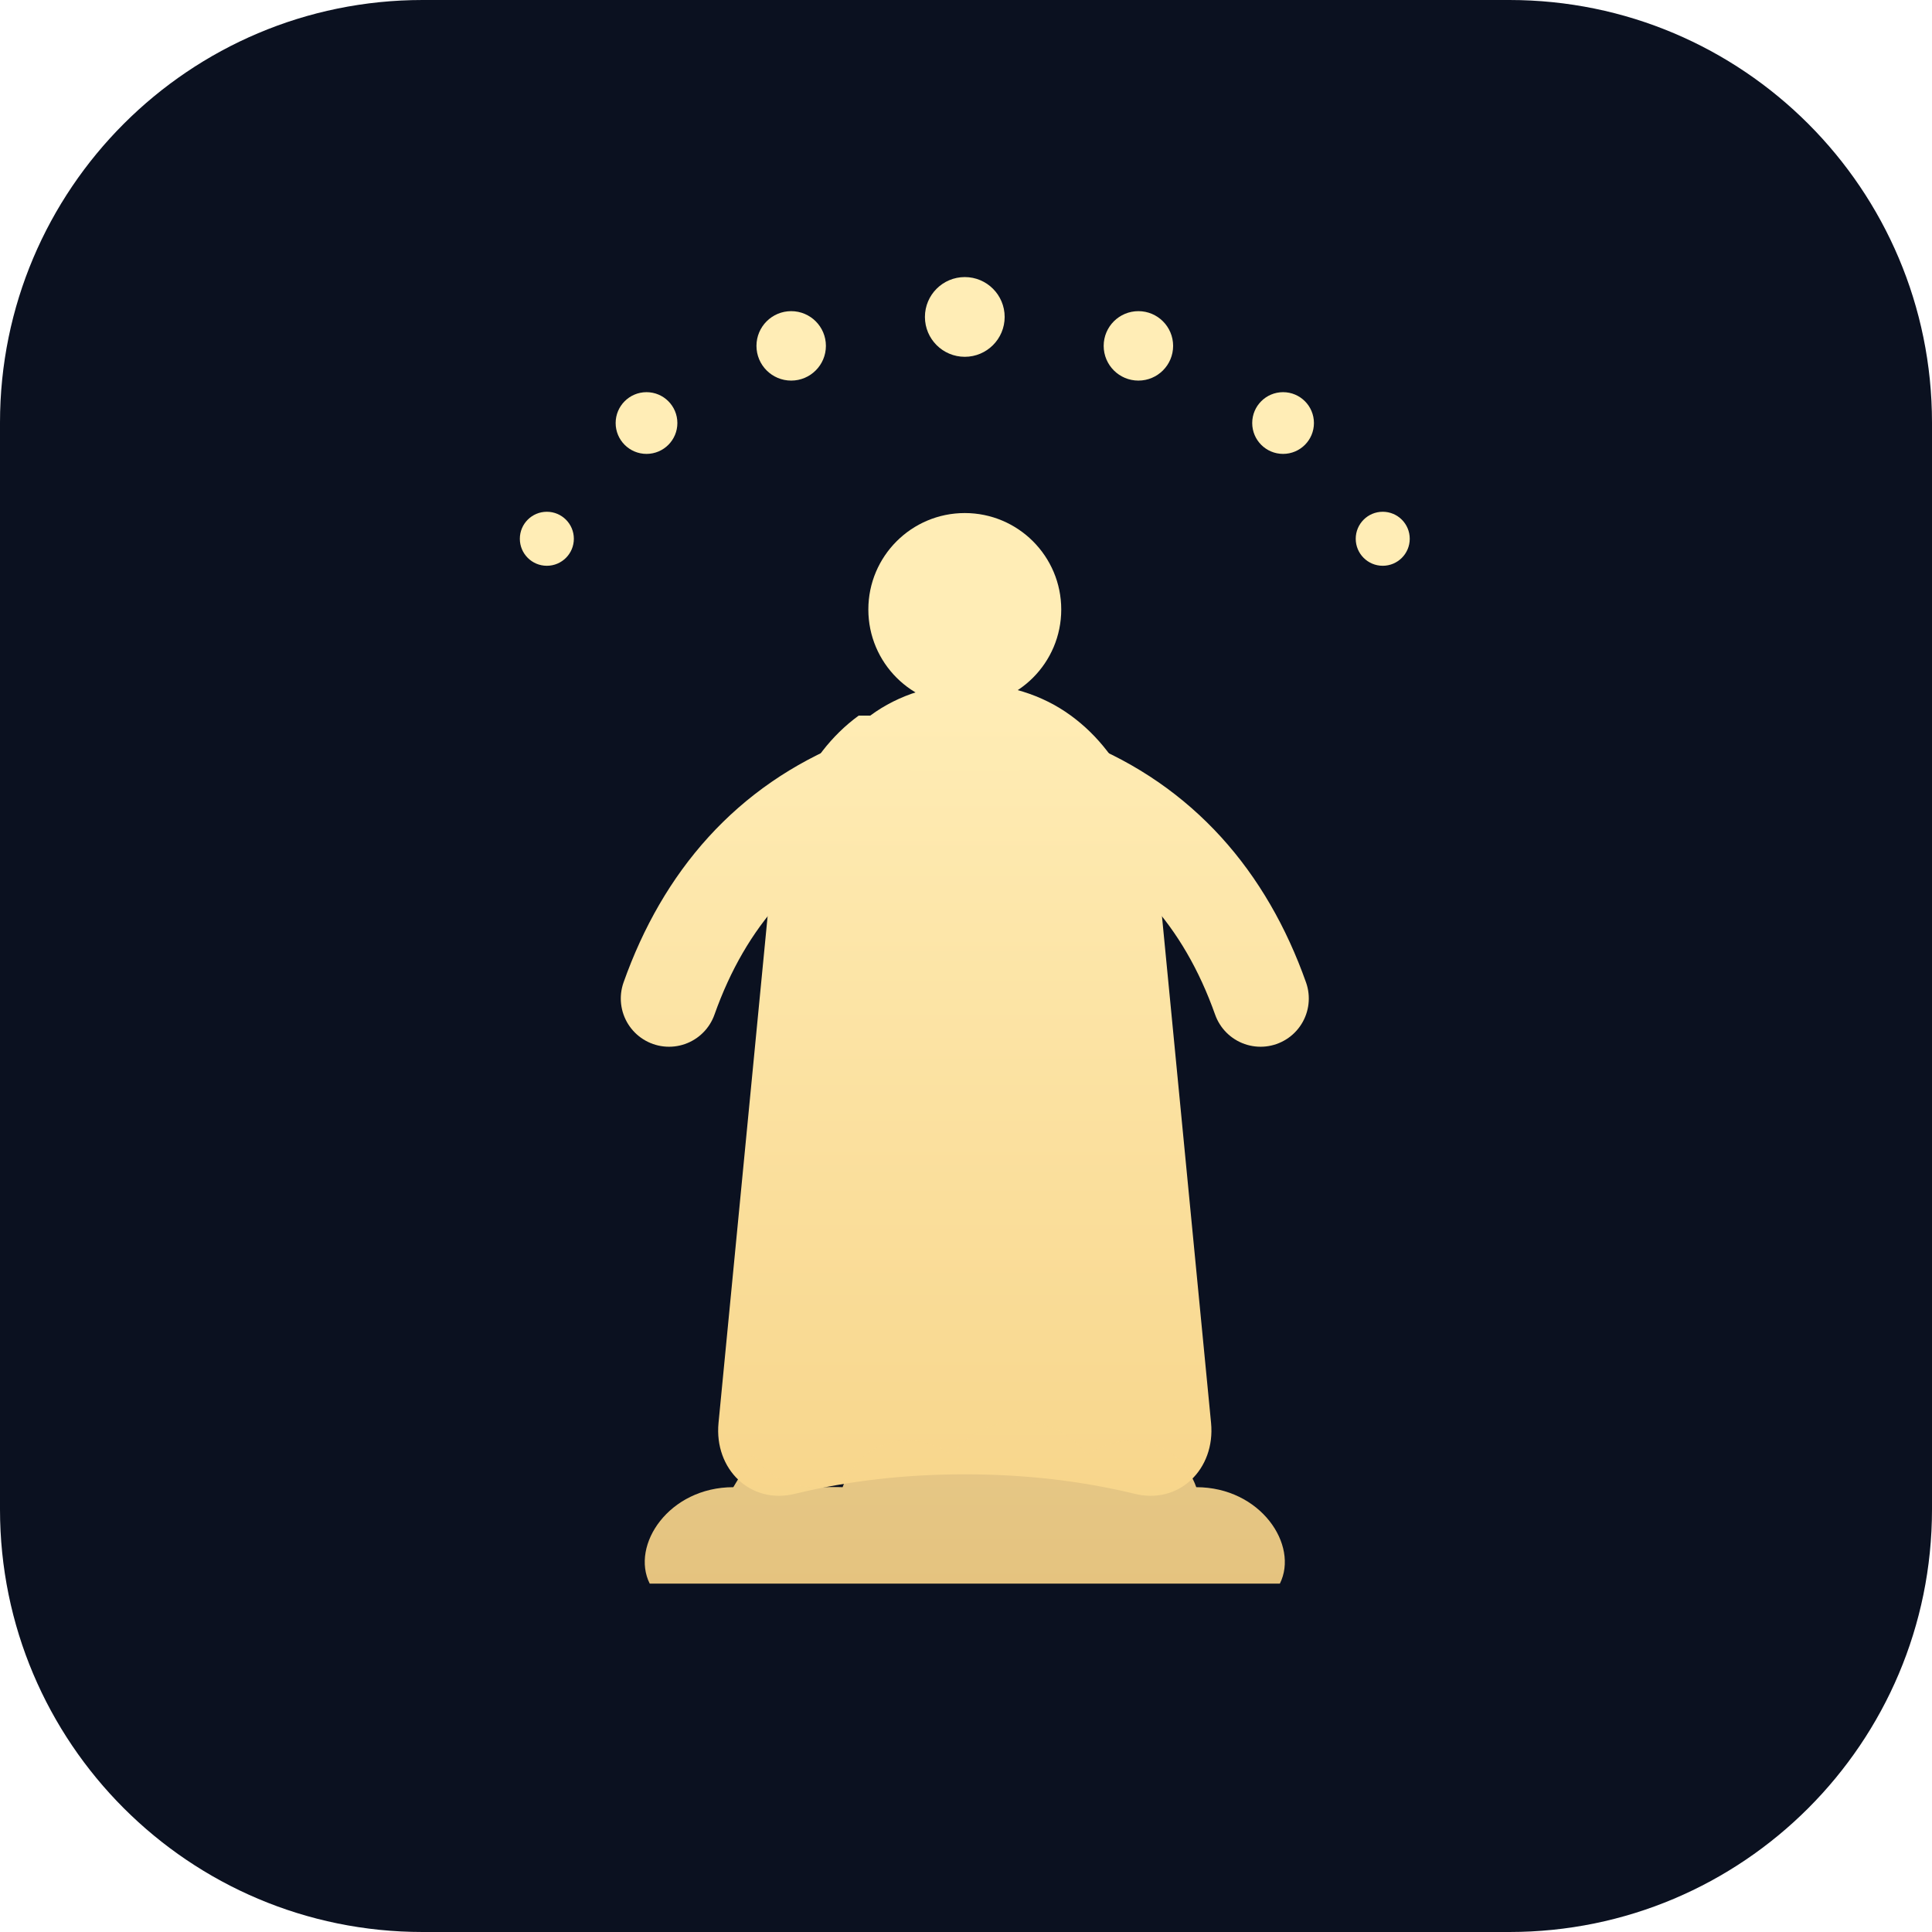
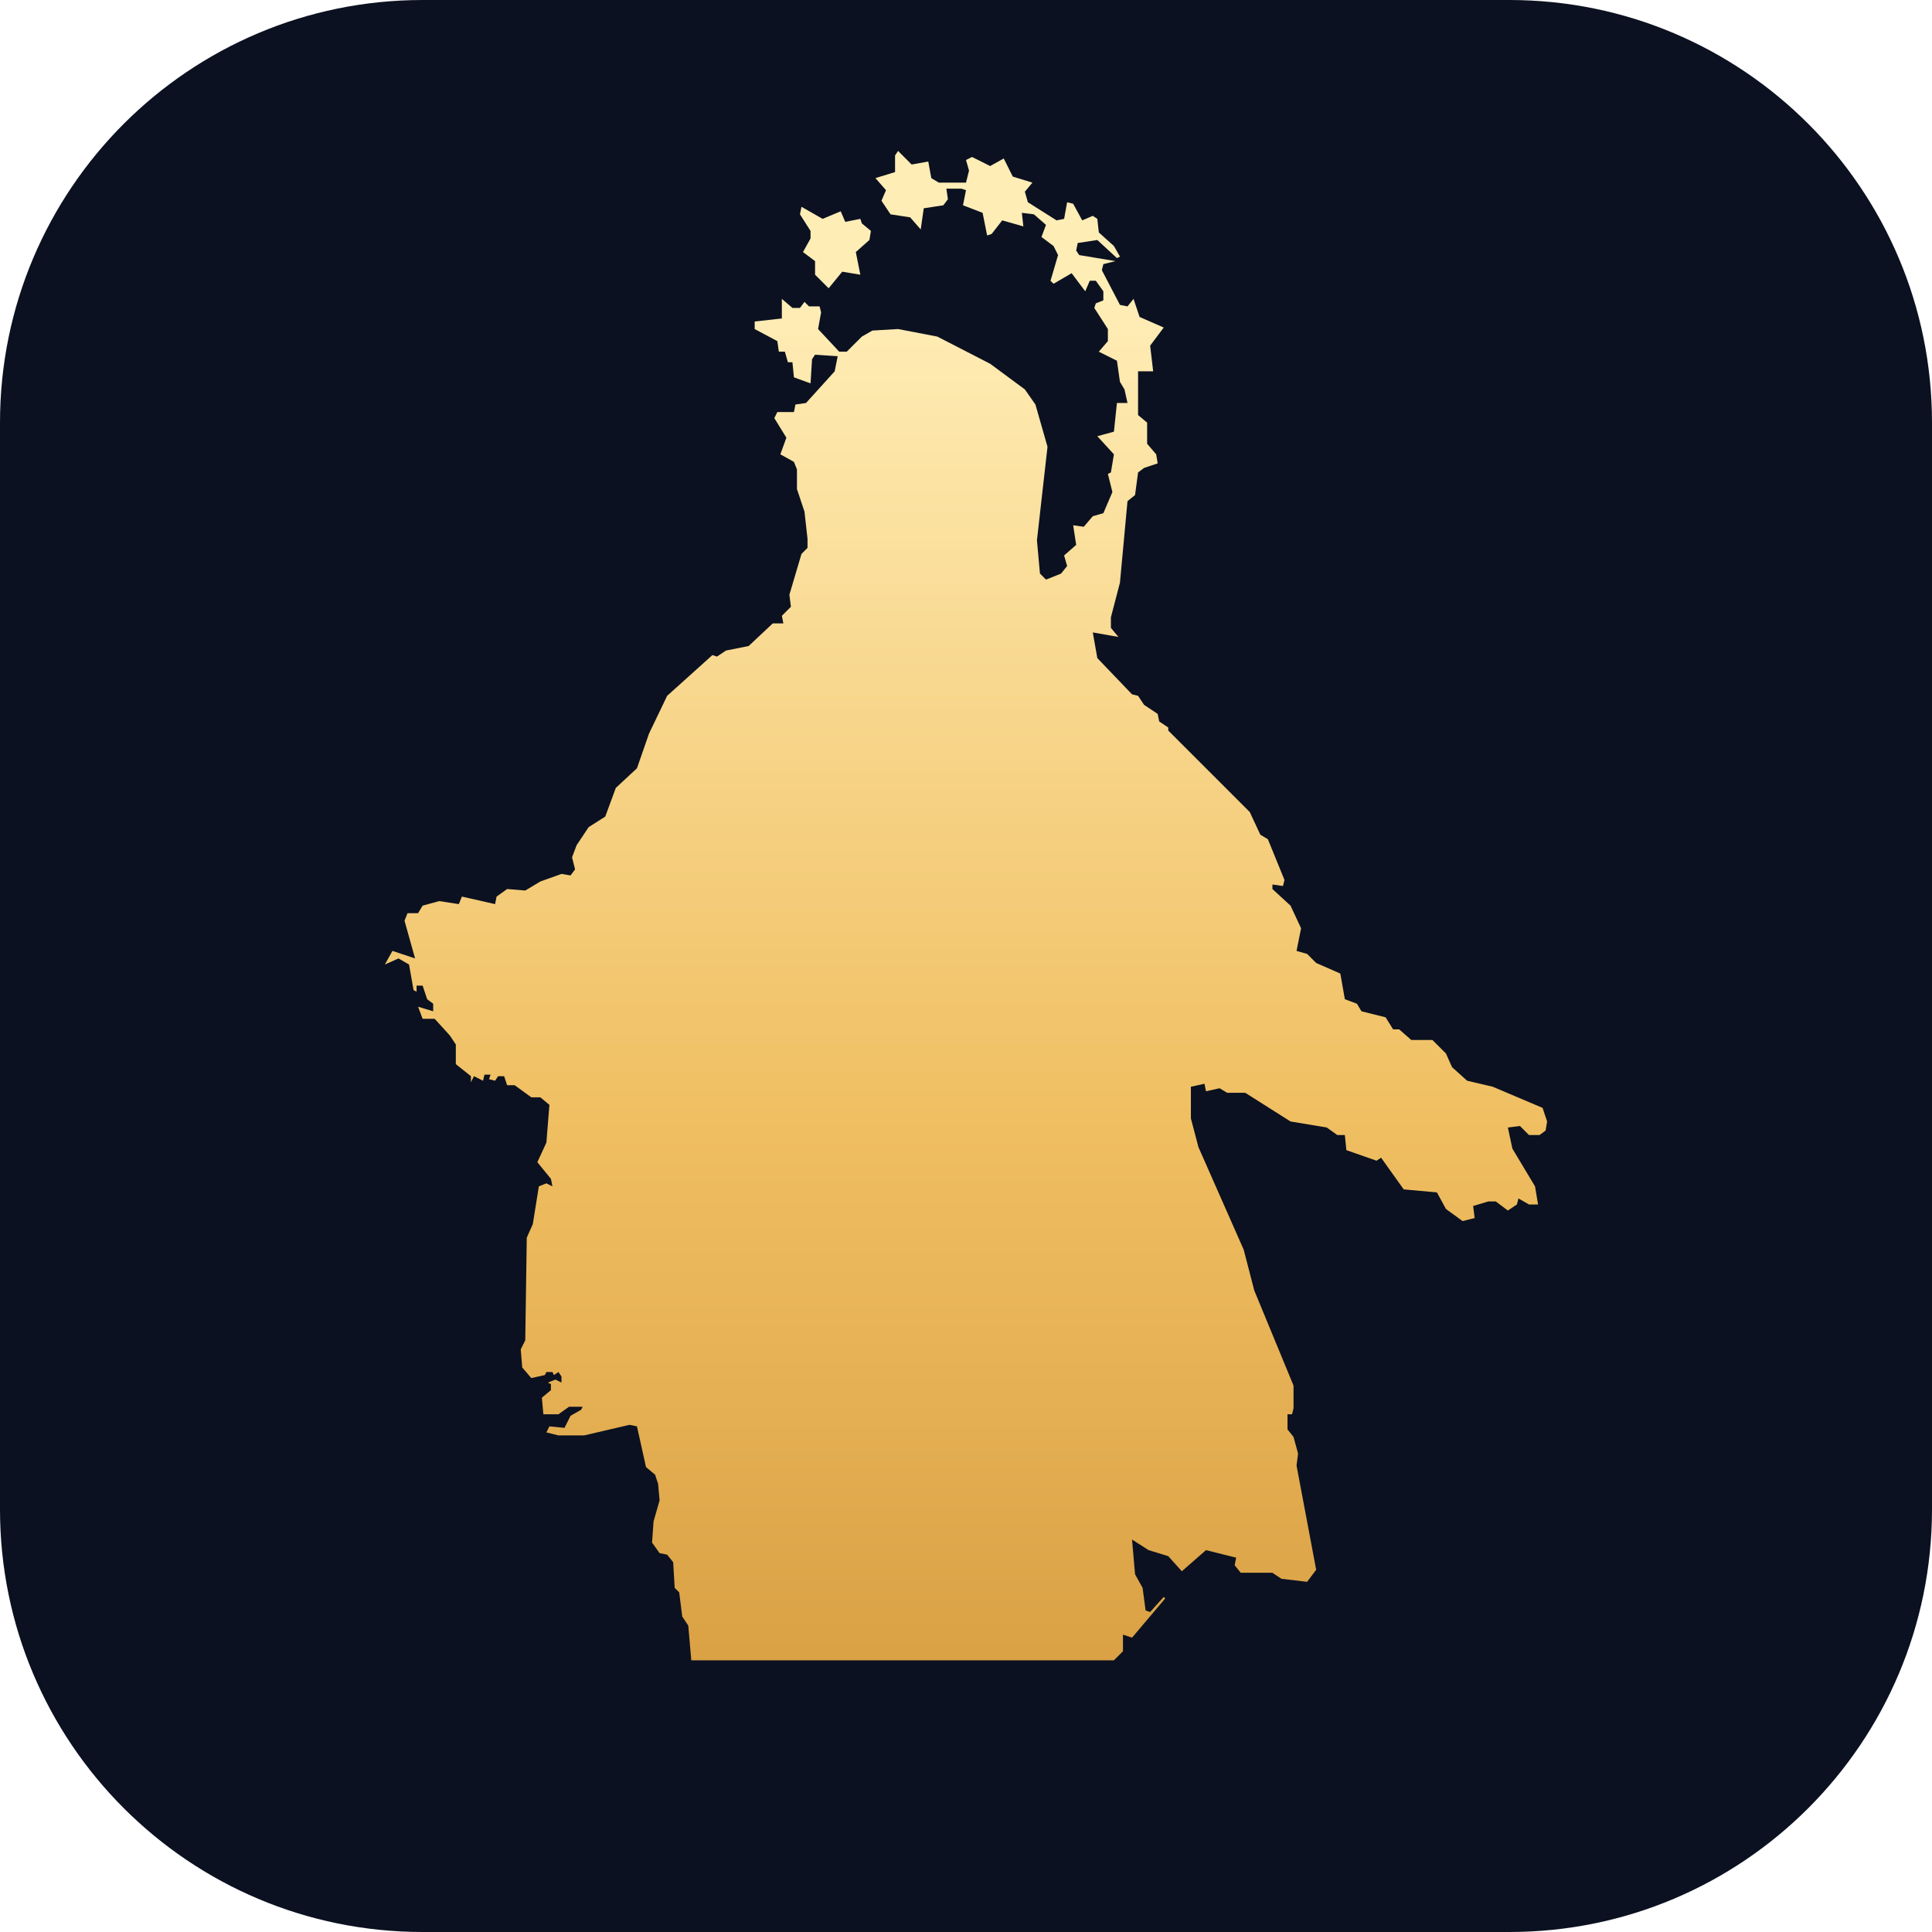
- <svg xmlns="http://www.w3.org/2000/svg" viewBox="0 0 64 64">
+ <svg xmlns="http://www.w3.org/2000/svg" viewBox="0 0 128 128">
  <defs>
-     <linearGradient id="mad" x1="32" y1="8" x2="32" y2="58" gradientUnits="userSpaceOnUse">
+     <linearGradient id="mad" x1="64" y1="10" x2="64" y2="118" gradientUnits="userSpaceOnUse">
      <stop stop-color="#ffedb6" />
      <stop offset="0.5" stop-color="#f0bf62" />
      <stop offset="1" stop-color="#cf9236" />
    </linearGradient>
  </defs>
-   <rect width="64" height="64" rx="14" fill="#0b1120" />
-   <g transform="translate(6.4 5.6) scale(2.13)">
-     <g fill="url(#mad)">
-       <circle cx="12" cy="2.3" r="0.62" />
-       <circle cx="9.3" cy="2.75" r="0.54" />
-       <circle cx="14.7" cy="2.75" r="0.54" />
-       <circle cx="7.05" cy="3.95" r="0.48" />
-       <circle cx="16.95" cy="3.95" r="0.48" />
-       <circle cx="5.5" cy="5.75" r="0.42" />
-       <circle cx="18.5" cy="5.75" r="0.42" />
-     </g>
-     <circle cx="12" cy="6.85" r="1.5" fill="url(#mad)" />
-     <path fill="url(#mad)" d="M10.35 8.5c-0.85 0.62-1.28 1.7-1.4 2.95l-0.78 8.05c-0.07 0.72 0.5 1.28 1.2 1.1 0.83-0.2 1.7-0.3 2.63-0.3s1.8 0.1 2.63 0.3c0.7 0.18 1.27-0.38 1.2-1.1l-0.78-8.05c-0.12-1.25-0.55-2.33-1.4-2.95-0.9-0.66-2.23-0.66-3.12 0Z" />
-     <g stroke="url(#mad)" stroke-width="1.5" stroke-linecap="round">
-       <path d="M10.45 9.6C8.95 10.2 7.95 11.35 7.4 12.9" />
-       <path d="M13.55 9.6C15.05 10.2 16.05 11.35 16.6 12.9" />
-     </g>
-     <path fill="url(#mad)" opacity="0.92" d="M8.4 20.5c-1 0-1.6 0.9-1.3 1.5h9.8c0.3-0.6-0.3-1.5-1.3-1.5-0.25-0.7-1.05-0.95-1.7-0.5-0.5-0.7-1.6-0.7-2.1 0-0.65-0.45-1.45-0.2-1.7 0.5-0.5-0.02-0.9 0.12-1.4-0.5Z" />
+   <rect width="128" height="128" rx="28" fill="#0b1120" />
+   <g transform="translate(14 10)">
+     <path d="M59.8 100.0 31.8 100.0 31.6 97.7 31.2 97.1 31.0 95.5 30.7 95.2 30.6 93.5 30.2 93.0 29.7 92.9 29.2 92.2 29.3 90.8 29.7 89.4 29.6 88.3 29.4 87.7 28.8 87.2 28.2 84.5 27.7 84.4 24.7 85.1 23.0 85.1 22.2 84.9 22.4 84.5 23.4 84.6 23.8 83.8 24.5 83.4 24.6 83.2 23.7 83.2 23.0 83.7 22.0 83.7 21.9 82.6 22.5 82.1 22.5 81.7 22.3 81.6 22.8 81.4 23.2 81.6 23.2 81.2 23.0 80.9 22.7 81.1 22.6 80.9 22.2 80.9 22.1 81.1 21.2 81.3 20.6 80.6 20.5 79.4 20.8 78.8 20.9 72.0 21.3 71.1 21.7 68.6 22.2 68.4 22.6 68.6 22.5 68.1 21.6 67.0 22.2 65.7 22.4 63.2 21.8 62.7 21.2 62.7 20.1 61.9 19.6 61.9 19.4 61.3 19.0 61.3 18.8 61.6 18.4 61.5 18.5 61.2 18.1 61.2 18.0 61.6 17.4 61.3 17.2 61.7 17.2 61.3 16.2 60.5 16.2 59.2 15.8 58.6 14.8 57.5 14.0 57.5 13.7 56.7 14.7 57.0 14.7 56.5 14.3 56.2 14.0 55.3 13.6 55.3 13.6 55.7 13.4 55.6 13.1 53.9 12.4 53.5 11.5 53.9 12.0 53.0 13.5 53.5 12.8 51.0 13.0 50.5 13.7 50.5 14.0 50.0 15.1 49.7 16.4 49.9 16.6 49.4 18.8 49.9 18.9 49.4 19.6 48.9 20.8 49.0 21.8 48.4 23.2 47.9 23.8 48.0 24.1 47.6 23.9 46.8 24.2 46.0 25.0 44.8 26.1 44.1 26.8 42.2 28.2 40.9 29.0 38.6 30.2 36.1 33.2 33.4 33.5 33.5 34.1 33.1 35.6 32.8 37.2 31.3 37.9 31.3 37.8 30.8 38.4 30.2 38.3 29.4 39.1 26.7 39.5 26.3 39.5 25.7 39.3 23.9 38.8 22.4 38.8 21.1 38.6 20.6 37.7 20.1 38.1 19.0 37.3 17.7 37.5 17.3 38.6 17.3 38.7 16.8 39.4 16.7 41.3 14.6 41.5 13.6 40.0 13.5 39.8 13.8 39.7 15.4 38.6 15.0 38.5 14.0 38.2 14.0 38.0 13.3 37.6 13.3 37.5 12.6 36.0 11.8 36.0 11.3 37.8 11.1 37.8 9.8 38.5 10.4 39.0 10.4 39.3 10.0 39.6 10.3 40.3 10.3 40.4 10.7 40.2 11.8 41.6 13.3 42.1 13.3 43.1 12.3 43.8 11.9 45.5 11.8 48.1 12.3 51.6 14.1 53.9 15.8 54.6 16.8 55.4 19.6 54.7 25.8 54.9 28.0 55.3 28.4 56.3 28.0 56.7 27.5 56.5 26.8 57.3 26.1 57.1 24.8 57.8 24.9 58.4 24.2 59.1 24.0 59.7 22.6 59.4 21.4 59.6 21.3 59.8 20.1 58.7 18.9 59.8 18.6 60.0 16.7 60.7 16.7 60.5 15.8 60.2 15.3 60.0 13.9 58.8 13.3 59.4 12.6 59.4 11.8 58.5 10.4 58.6 10.1 59.1 9.9 59.1 9.3 58.6 8.6 58.2 8.6 57.9 9.3 57.0 8.1 55.8 8.8 55.6 8.6 56.1 6.9 55.8 6.3 55.0 5.7 55.3 4.9 54.5 4.2 53.7 4.1 53.8 5.0 52.4 4.6 51.7 5.5 51.4 5.6 51.1 4.1 49.8 3.6 50.0 2.6 49.7 2.5 48.7 2.5 48.8 3.2 48.5 3.6 47.2 3.8 47.0 5.2 46.3 4.4 45.0 4.2 44.4 3.3 44.7 2.6 44.0 1.8 45.3 1.4 45.3 0.3 45.5 -0.0 46.4 0.9 47.5 0.7 47.7 1.8 48.2 2.1 50.0 2.1 50.2 1.3 50.0 0.6 50.4 0.4 51.6 1.0 52.5 0.5 53.1 1.7 54.4 2.1 53.9 2.7 54.1 3.4 56.0 4.6 56.5 4.5 56.7 3.4 57.1 3.5 57.7 4.6 58.4 4.3 58.7 4.5 58.8 5.4 59.8 6.3 60.2 7.0 60.0 7.1 58.7 5.9 57.4 6.1 57.3 6.6 57.5 6.9 59.9 7.3 59.1 7.5 59.0 7.9 60.2 10.2 60.7 10.3 61.1 9.8 61.5 11.0 63.1 11.7 62.2 12.9 62.4 14.6 61.4 14.6 61.4 17.5 62.0 18.0 62.0 19.4 62.6 20.1 62.7 20.7 61.8 21.0 61.4 21.3 61.2 22.8 60.7 23.2 60.2 28.6 59.6 30.9 59.6 31.6 60.1 32.2 58.4 31.9 58.7 33.6 61.0 36.0 61.4 36.1 61.8 36.7 62.7 37.3 62.8 37.8 63.4 38.2 63.4 38.4 68.8 43.8 69.5 45.3 70.0 45.6 71.1 48.3 71.0 48.7 70.3 48.6 70.3 48.9 71.5 50.0 72.2 51.5 71.9 53.0 72.6 53.2 73.2 53.8 74.8 54.5 75.1 56.2 75.9 56.5 76.2 57.0 77.8 57.4 78.3 58.2 78.7 58.2 79.5 58.9 80.9 58.9 81.8 59.8 82.2 60.7 83.2 61.6 84.9 62.0 88.2 63.4 88.5 64.3 88.4 64.9 88.0 65.2 87.3 65.2 86.7 64.6 85.9 64.7 86.2 66.1 87.7 68.6 87.9 69.8 87.3 69.8 86.6 69.4 86.5 69.8 85.9 70.2 85.1 69.6 84.6 69.6 83.6 69.9 83.7 70.7 82.9 70.9 81.8 70.1 81.2 69.0 79.0 68.8 77.5 66.7 77.2 66.9 75.2 66.2 75.1 65.2 74.6 65.2 73.9 64.7 71.5 64.3 68.5 62.4 67.3 62.4 66.8 62.1 65.9 62.3 65.8 61.8 64.9 62.0 64.9 64.1 65.4 66.0 68.4 72.8 69.1 75.5 71.7 81.8 71.7 83.3 71.6 83.7 71.3 83.7 71.3 84.7 71.7 85.2 72.0 86.3 71.9 87.1 73.2 94.0 72.6 94.8 70.9 94.6 70.3 94.2 68.2 94.2 67.8 93.7 67.9 93.2 65.9 92.7 64.3 94.1 63.4 93.1 62.1 92.7 61.0 92.0 61.2 94.3 61.7 95.2 61.9 96.7 62.2 96.8 63.1 95.8 63.2 95.9 61.0 98.5 60.4 98.3 60.4 99.4 59.8 100.0ZM40.9 9.1 40.0 8.2 40.0 7.3 39.2 6.7 39.7 5.8 39.7 5.3 39.0 4.2 39.1 3.7 40.5 4.5 41.7 4.0 42.0 4.7 43.0 4.5 43.1 4.8 43.7 5.3 43.6 5.9 42.7 6.7 43.0 8.2 41.8 8.0 40.9 9.1Z" fill="url(#mad)" fill-rule="evenodd" stroke="none" />
  </g>
</svg>
